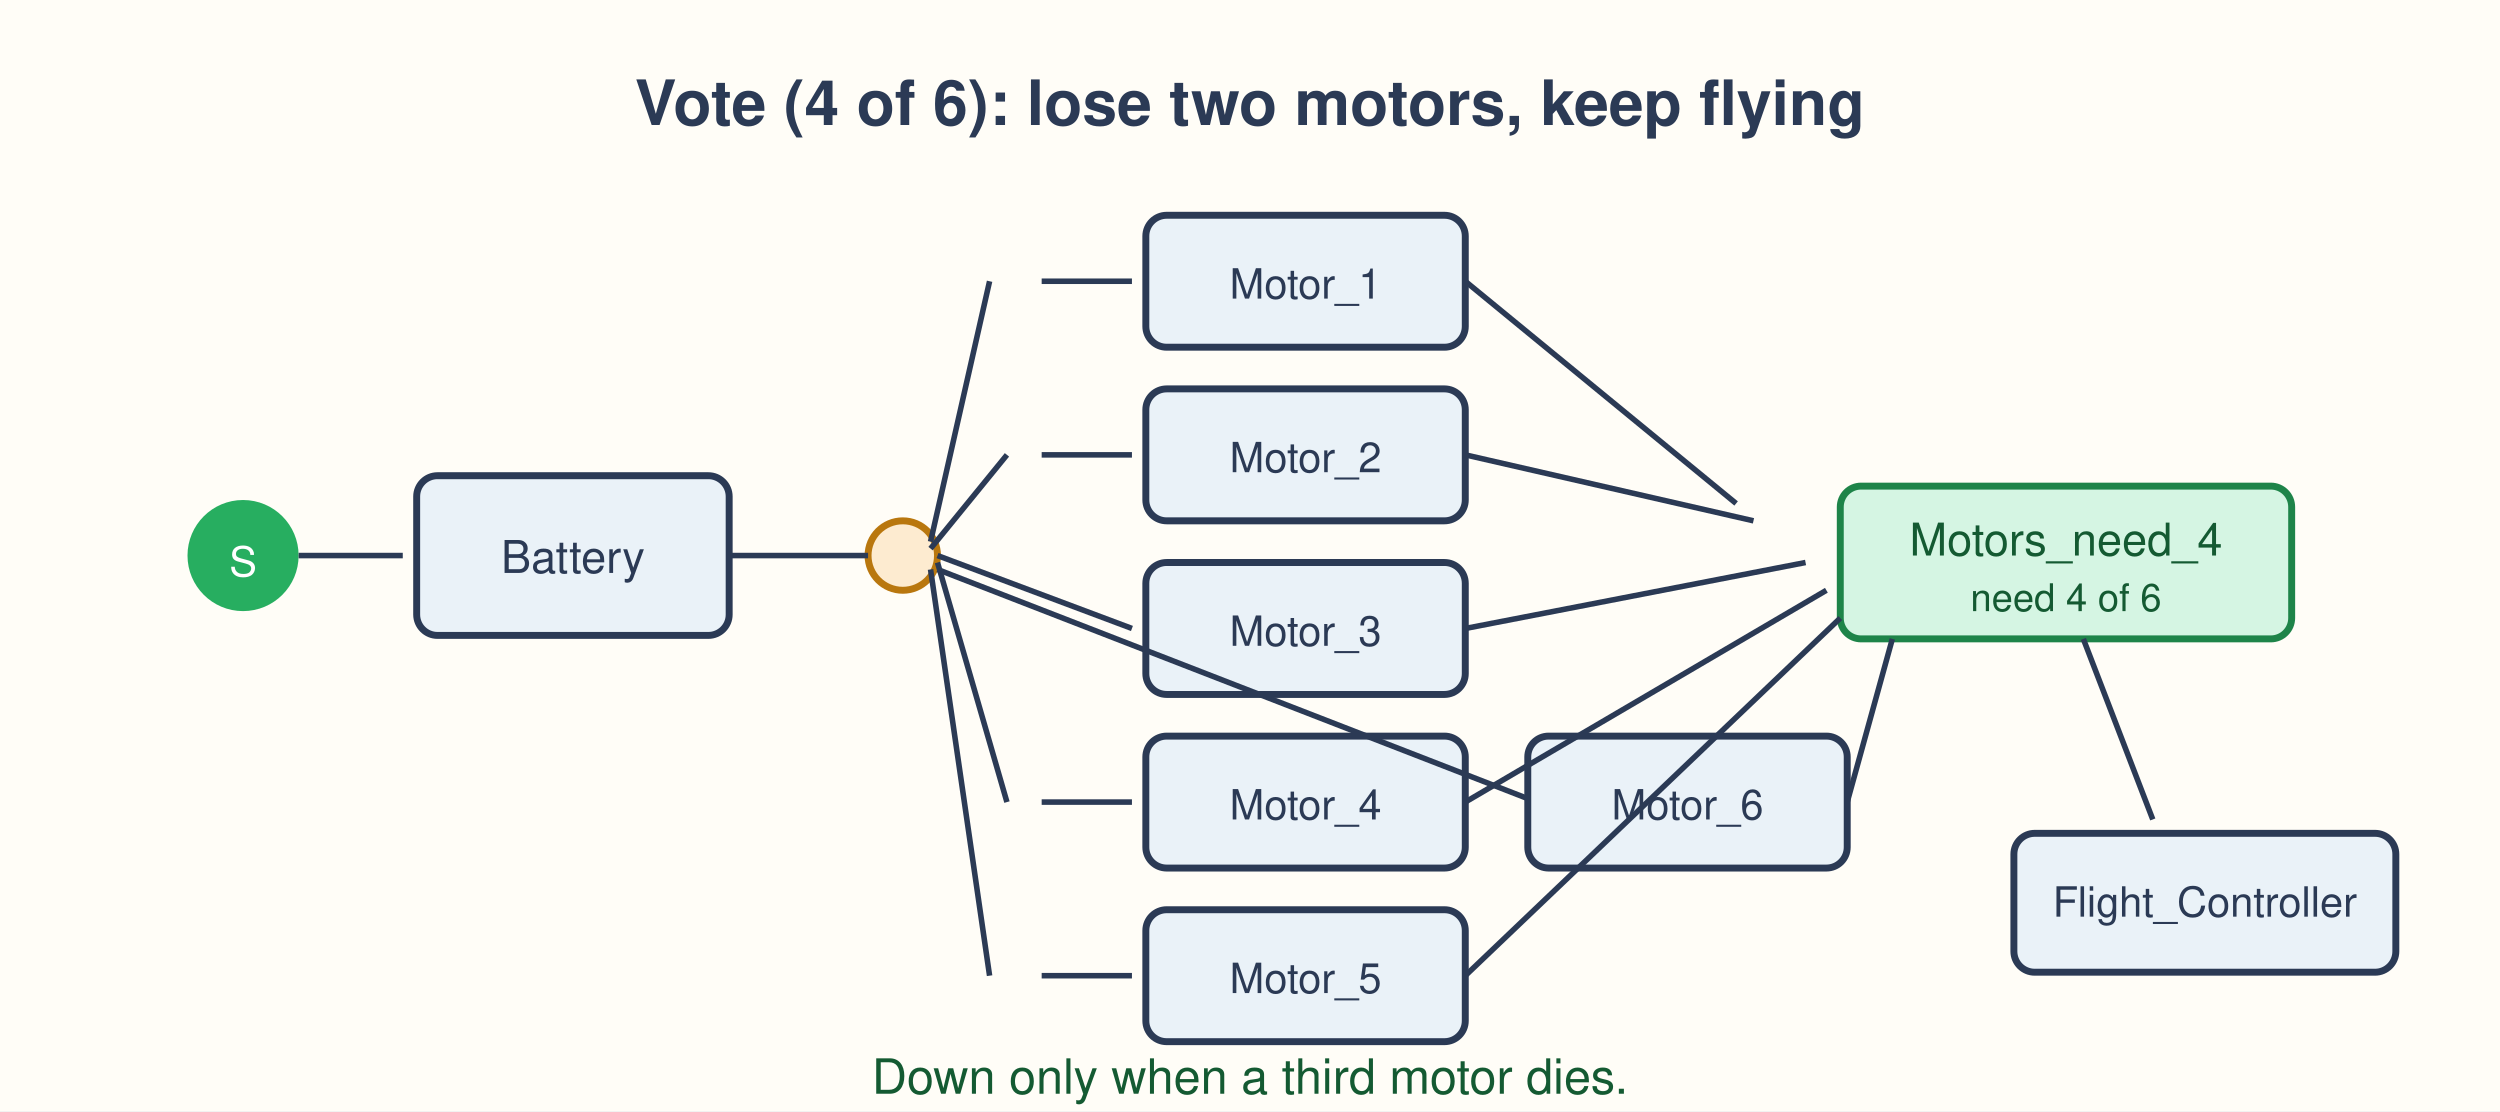
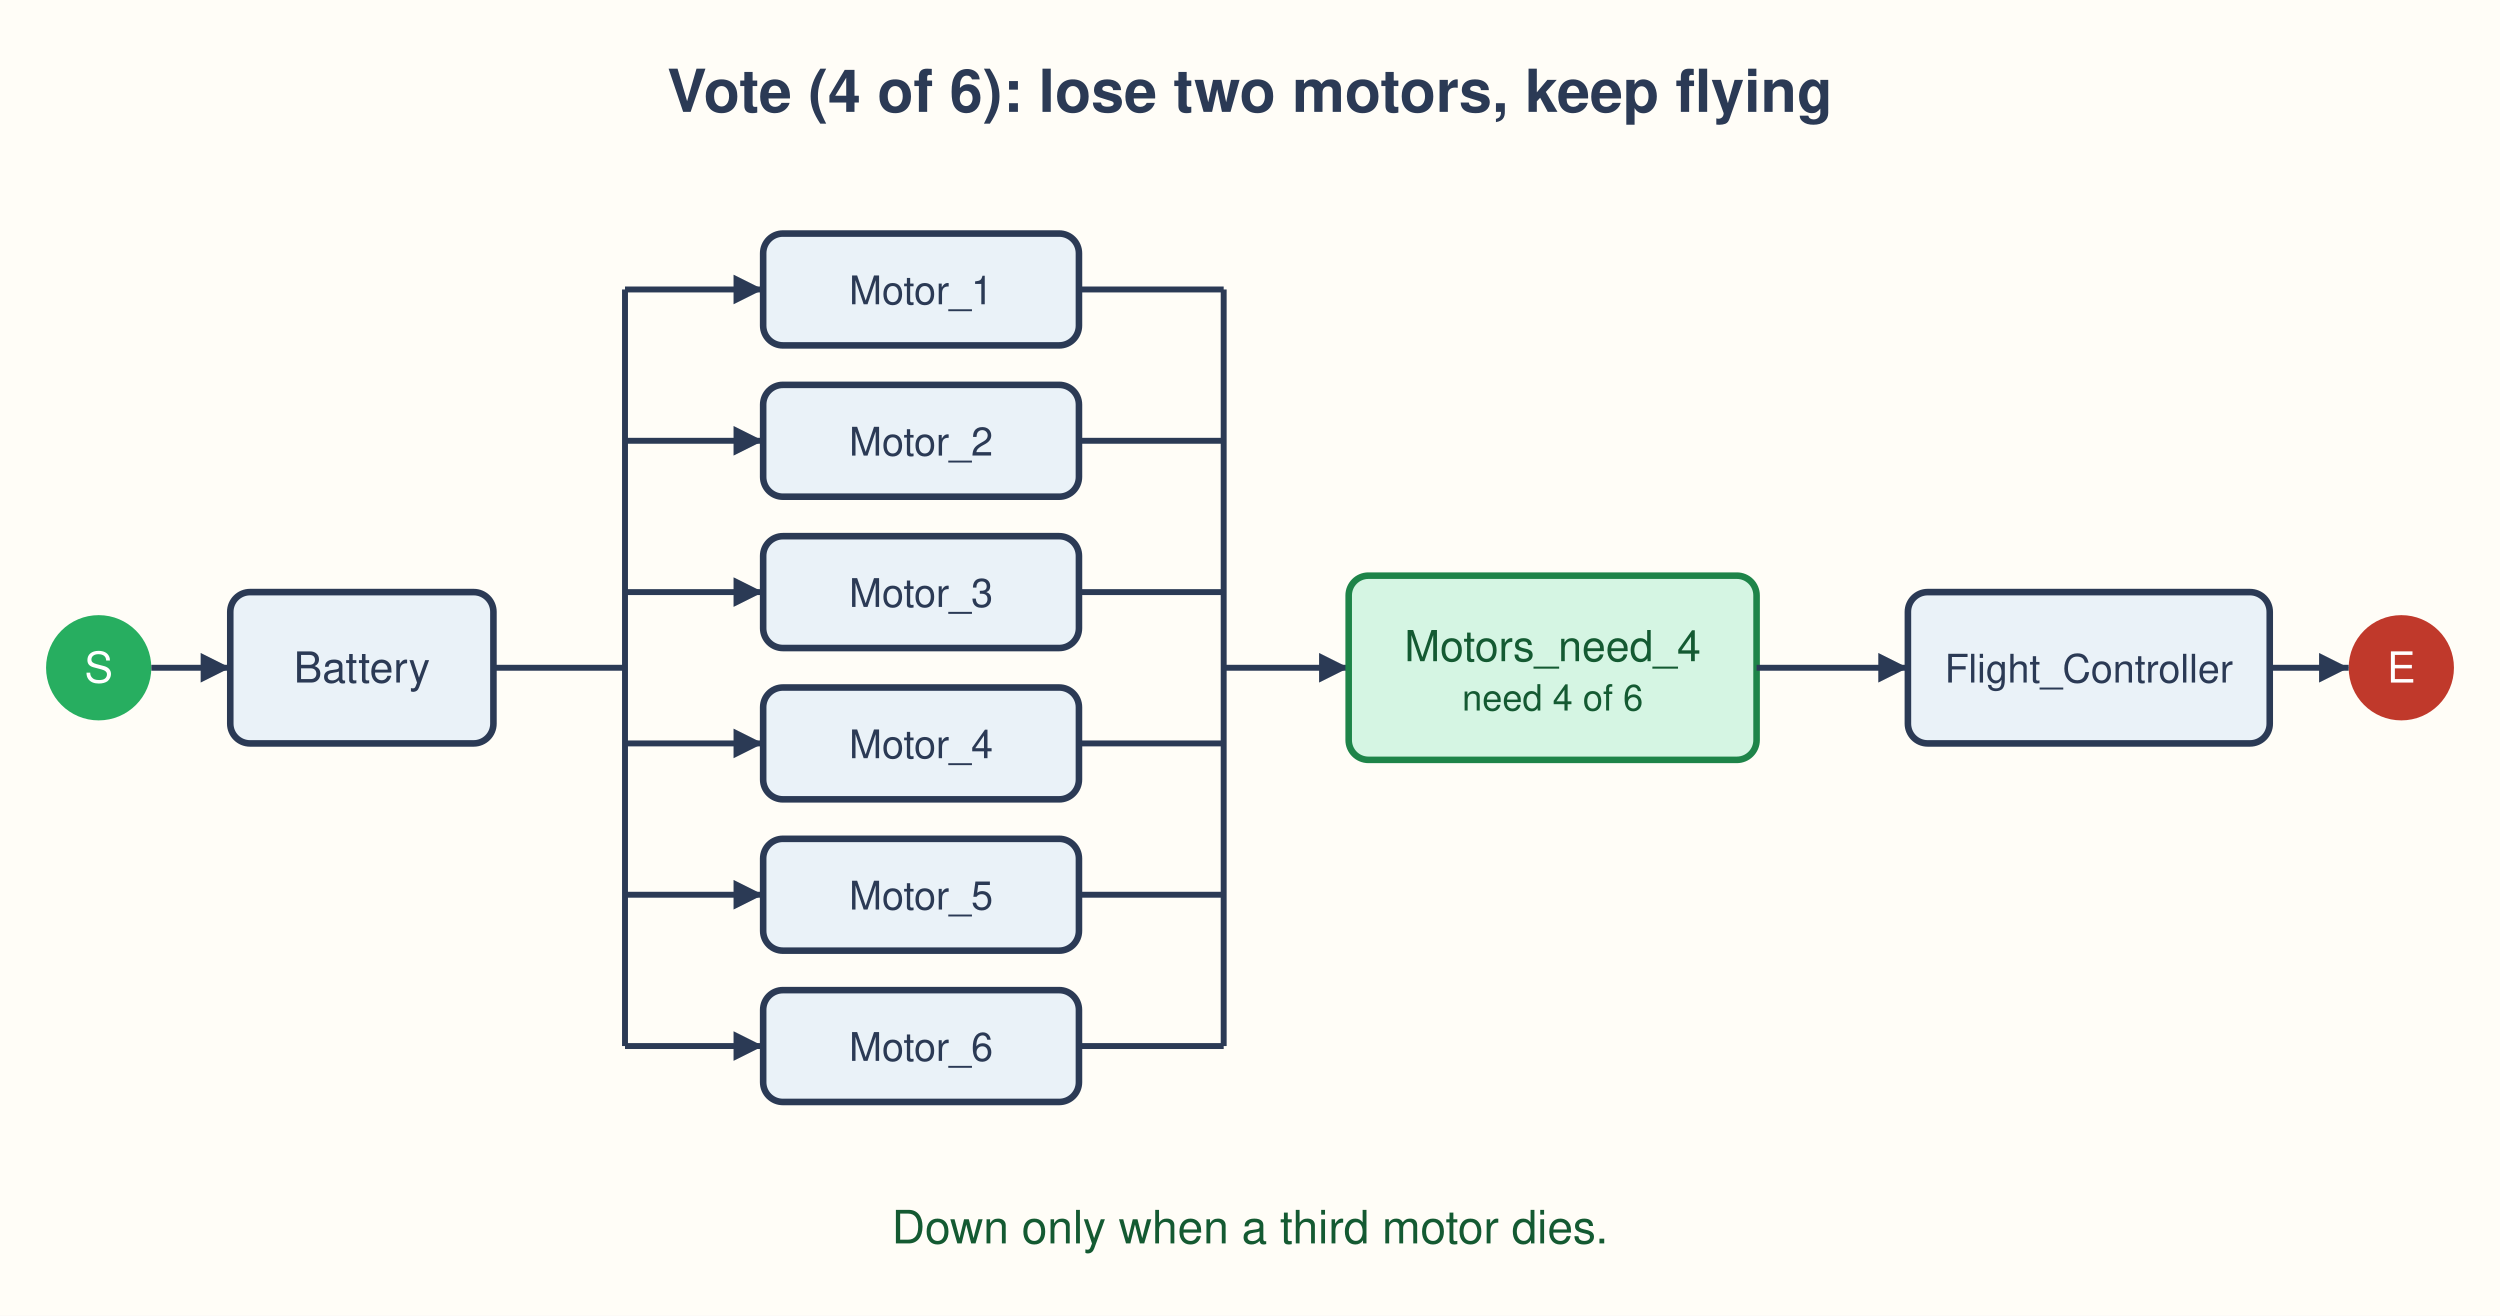
- <svg xmlns="http://www.w3.org/2000/svg" width="720" height="320" viewBox="0 0 720 320" font-family="Helvetica, Arial, sans-serif">
-   <rect width="720" height="320" fill="#fffdf7" />
-   <text x="360" y="36" text-anchor="middle" font-size="18" font-weight="bold" fill="#2b3a55">Vote (4 of 6): lose two motors, keep flying</text>
-   <circle cx="70" cy="160" r="16" fill="#27ae60" />
-   <text x="70" y="166" text-anchor="middle" font-size="12" fill="#fff">S</text>
-   <g stroke="#2b3a55" stroke-width="2" fill="#eaf2f8">
-     <rect x="120" y="137" width="90" height="46" rx="6" />
-   </g>
-   <text x="165" y="165" text-anchor="middle" font-size="13" fill="#2b3a55">Battery</text>
-   <circle cx="260" cy="160" r="10" fill="#fdebd0" stroke="#b9770e" stroke-width="2" />
-   <g stroke="#2b3a55" stroke-width="2" fill="#eaf2f8">
-     <rect x="330" y="62" width="92" height="38" rx="6" />
-     <rect x="330" y="112" width="92" height="38" rx="6" />
-     <rect x="330" y="162" width="92" height="38" rx="6" />
-     <rect x="330" y="212" width="92" height="38" rx="6" />
-     <rect x="330" y="262" width="92" height="38" rx="6" />
-     <rect x="440" y="212" width="92" height="38" rx="6" />
-   </g>
-   <text x="376" y="86" text-anchor="middle" font-size="12" fill="#2b3a55">Motor_1</text>
-   <text x="376" y="136" text-anchor="middle" font-size="12" fill="#2b3a55">Motor_2</text>
-   <text x="376" y="186" text-anchor="middle" font-size="12" fill="#2b3a55">Motor_3</text>
-   <text x="376" y="236" text-anchor="middle" font-size="12" fill="#2b3a55">Motor_4</text>
-   <text x="376" y="286" text-anchor="middle" font-size="12" fill="#2b3a55">Motor_5</text>
-   <text x="486" y="236" text-anchor="middle" font-size="12" fill="#2b3a55">Motor_6</text>
-   <rect x="530" y="140" width="130" height="44" rx="6" fill="#d5f5e3" stroke="#1e8449" stroke-width="2" />
-   <text x="595" y="160" text-anchor="middle" font-size="13" fill="#145a32">Motors_need_4</text>
-   <text x="595" y="176" text-anchor="middle" font-size="11" fill="#145a32">need 4 of 6</text>
-   <g stroke="#2b3a55" stroke-width="2" fill="#eaf2f8">
-     <rect x="580" y="240" width="110" height="40" rx="6" />
-   </g>
-   <text x="635" y="264" text-anchor="middle" font-size="12" fill="#2b3a55">Flight_Controller</text>
-   <g stroke="#2b3a55" stroke-width="1.6">
-     <line x1="86" y1="160" x2="116" y2="160" />
-     <line x1="210" y1="160" x2="250" y2="160" />
-     <line x1="268" y1="156" x2="285" y2="81" />
-     <line x1="300" y1="81" x2="326" y2="81" />
-     <line x1="268" y1="158" x2="290" y2="131" />
-     <line x1="300" y1="131" x2="326" y2="131" />
-     <line x1="270" y1="160" x2="326" y2="181" />
-     <line x1="270" y1="162" x2="290" y2="231" />
-     <line x1="300" y1="231" x2="326" y2="231" />
-     <line x1="268" y1="164" x2="285" y2="281" />
-     <line x1="300" y1="281" x2="326" y2="281" />
-     <line x1="270" y1="164" x2="440" y2="230" />
-     <line x1="422" y1="81" x2="500" y2="145" />
-     <line x1="422" y1="131" x2="505" y2="150" />
-     <line x1="422" y1="181" x2="520" y2="162" />
-     <line x1="422" y1="231" x2="526" y2="170" />
-     <line x1="422" y1="281" x2="530" y2="178" />
-     <line x1="532" y1="231" x2="545" y2="184" />
-     <line x1="600" y1="184" x2="620" y2="236" />
-   </g>
-   <text x="360" y="315" text-anchor="middle" font-size="14" fill="#145a32">Down only when a third motor dies.</text>
+ <svg xmlns="http://www.w3.org/2000/svg" width="760" height="400" viewBox="0 0 760 400" font-family="Helvetica, Arial, sans-serif">
+   <rect width="760" height="400" fill="#fffdf7" />
+   <defs>
+     <marker id="head" viewBox="0 0 10 10" refX="10" refY="5" markerWidth="9" markerHeight="9" markerUnits="userSpaceOnUse" orient="auto">
+       <path d="M0,0 L10,5 L0,10 Z" fill="#2b3a55" />
+     </marker>
+   </defs>
+   <text x="380.0" y="34" text-anchor="middle" font-size="18" font-weight="bold" fill="#2b3a55">Vote (4 of 6): lose two motors, keep flying</text>
+   <circle cx="30" cy="203.0" r="16" fill="#27ae60" />
+   <text x="30" y="207.5" text-anchor="middle" font-size="13" fill="#fff">S</text>
+   <circle cx="730" cy="203.0" r="16" fill="#c0392b" />
+   <text x="730" y="207.5" text-anchor="middle" font-size="13" fill="#fff">E</text>
+   <line x1="46" y1="203.0" x2="70" y2="203.0" stroke="#2b3a55" stroke-width="1.8" marker-end="url(#head)" />
+   <line x1="150" y1="203.0" x2="190" y2="203.0" stroke="#2b3a55" stroke-width="1.8" />
+   <line x1="190" y1="88" x2="190" y2="318" stroke="#2b3a55" stroke-width="1.8" />
+   <line x1="190" y1="88" x2="232" y2="88" stroke="#2b3a55" stroke-width="1.8" marker-end="url(#head)" />
+   <line x1="328" y1="88" x2="372" y2="88" stroke="#2b3a55" stroke-width="1.8" />
+   <rect x="232" y="71.0" width="96" height="34" rx="6" fill="#eaf2f8" stroke="#2b3a55" stroke-width="2" />
+   <text x="280.0" y="92.5" text-anchor="middle" font-size="12" fill="#2b3a55">Motor_1</text>
+   <line x1="190" y1="134" x2="232" y2="134" stroke="#2b3a55" stroke-width="1.8" marker-end="url(#head)" />
+   <line x1="328" y1="134" x2="372" y2="134" stroke="#2b3a55" stroke-width="1.8" />
+   <rect x="232" y="117.0" width="96" height="34" rx="6" fill="#eaf2f8" stroke="#2b3a55" stroke-width="2" />
+   <text x="280.0" y="138.5" text-anchor="middle" font-size="12" fill="#2b3a55">Motor_2</text>
+   <line x1="190" y1="180" x2="232" y2="180" stroke="#2b3a55" stroke-width="1.8" marker-end="url(#head)" />
+   <line x1="328" y1="180" x2="372" y2="180" stroke="#2b3a55" stroke-width="1.8" />
+   <rect x="232" y="163.0" width="96" height="34" rx="6" fill="#eaf2f8" stroke="#2b3a55" stroke-width="2" />
+   <text x="280.0" y="184.5" text-anchor="middle" font-size="12" fill="#2b3a55">Motor_3</text>
+   <line x1="190" y1="226" x2="232" y2="226" stroke="#2b3a55" stroke-width="1.8" marker-end="url(#head)" />
+   <line x1="328" y1="226" x2="372" y2="226" stroke="#2b3a55" stroke-width="1.8" />
+   <rect x="232" y="209.0" width="96" height="34" rx="6" fill="#eaf2f8" stroke="#2b3a55" stroke-width="2" />
+   <text x="280.0" y="230.5" text-anchor="middle" font-size="12" fill="#2b3a55">Motor_4</text>
+   <line x1="190" y1="272" x2="232" y2="272" stroke="#2b3a55" stroke-width="1.8" marker-end="url(#head)" />
+   <line x1="328" y1="272" x2="372" y2="272" stroke="#2b3a55" stroke-width="1.8" />
+   <rect x="232" y="255.0" width="96" height="34" rx="6" fill="#eaf2f8" stroke="#2b3a55" stroke-width="2" />
+   <text x="280.0" y="276.5" text-anchor="middle" font-size="12" fill="#2b3a55">Motor_5</text>
+   <line x1="190" y1="318" x2="232" y2="318" stroke="#2b3a55" stroke-width="1.8" marker-end="url(#head)" />
+   <line x1="328" y1="318" x2="372" y2="318" stroke="#2b3a55" stroke-width="1.8" />
+   <rect x="232" y="301.0" width="96" height="34" rx="6" fill="#eaf2f8" stroke="#2b3a55" stroke-width="2" />
+   <text x="280.0" y="322.5" text-anchor="middle" font-size="12" fill="#2b3a55">Motor_6</text>
+   <line x1="372" y1="88" x2="372" y2="318" stroke="#2b3a55" stroke-width="1.8" />
+   <line x1="372" y1="203.0" x2="410" y2="203.0" stroke="#2b3a55" stroke-width="1.8" marker-end="url(#head)" />
+   <rect x="70" y="180.0" width="80" height="46" rx="6" fill="#eaf2f8" stroke="#2b3a55" stroke-width="2" />
+   <text x="110.0" y="207.5" text-anchor="middle" font-size="13" fill="#2b3a55">Battery</text>
+   <rect x="410" y="175.0" width="124" height="56" rx="6" fill="#d5f5e3" stroke="#1e8449" stroke-width="2" />
+   <text x="472.0" y="201.0" text-anchor="middle" font-size="13" fill="#145a32">Motors_need_4</text>
+   <text x="472.0" y="216.0" text-anchor="middle" font-size="11" fill="#145a32">need 4 of 6</text>
+   <line x1="534" y1="203.0" x2="580" y2="203.0" stroke="#2b3a55" stroke-width="1.8" marker-end="url(#head)" />
+   <rect x="580" y="180.0" width="110" height="46" rx="6" fill="#eaf2f8" stroke="#2b3a55" stroke-width="2" />
+   <text x="635.0" y="207.5" text-anchor="middle" font-size="12" fill="#2b3a55">Flight_Controller</text>
+   <line x1="690" y1="203.0" x2="714" y2="203.0" stroke="#2b3a55" stroke-width="1.8" marker-end="url(#head)" />
+   <text x="380.0" y="378" text-anchor="middle" font-size="14" fill="#145a32">Down only when a third motor dies.</text>
</svg>
